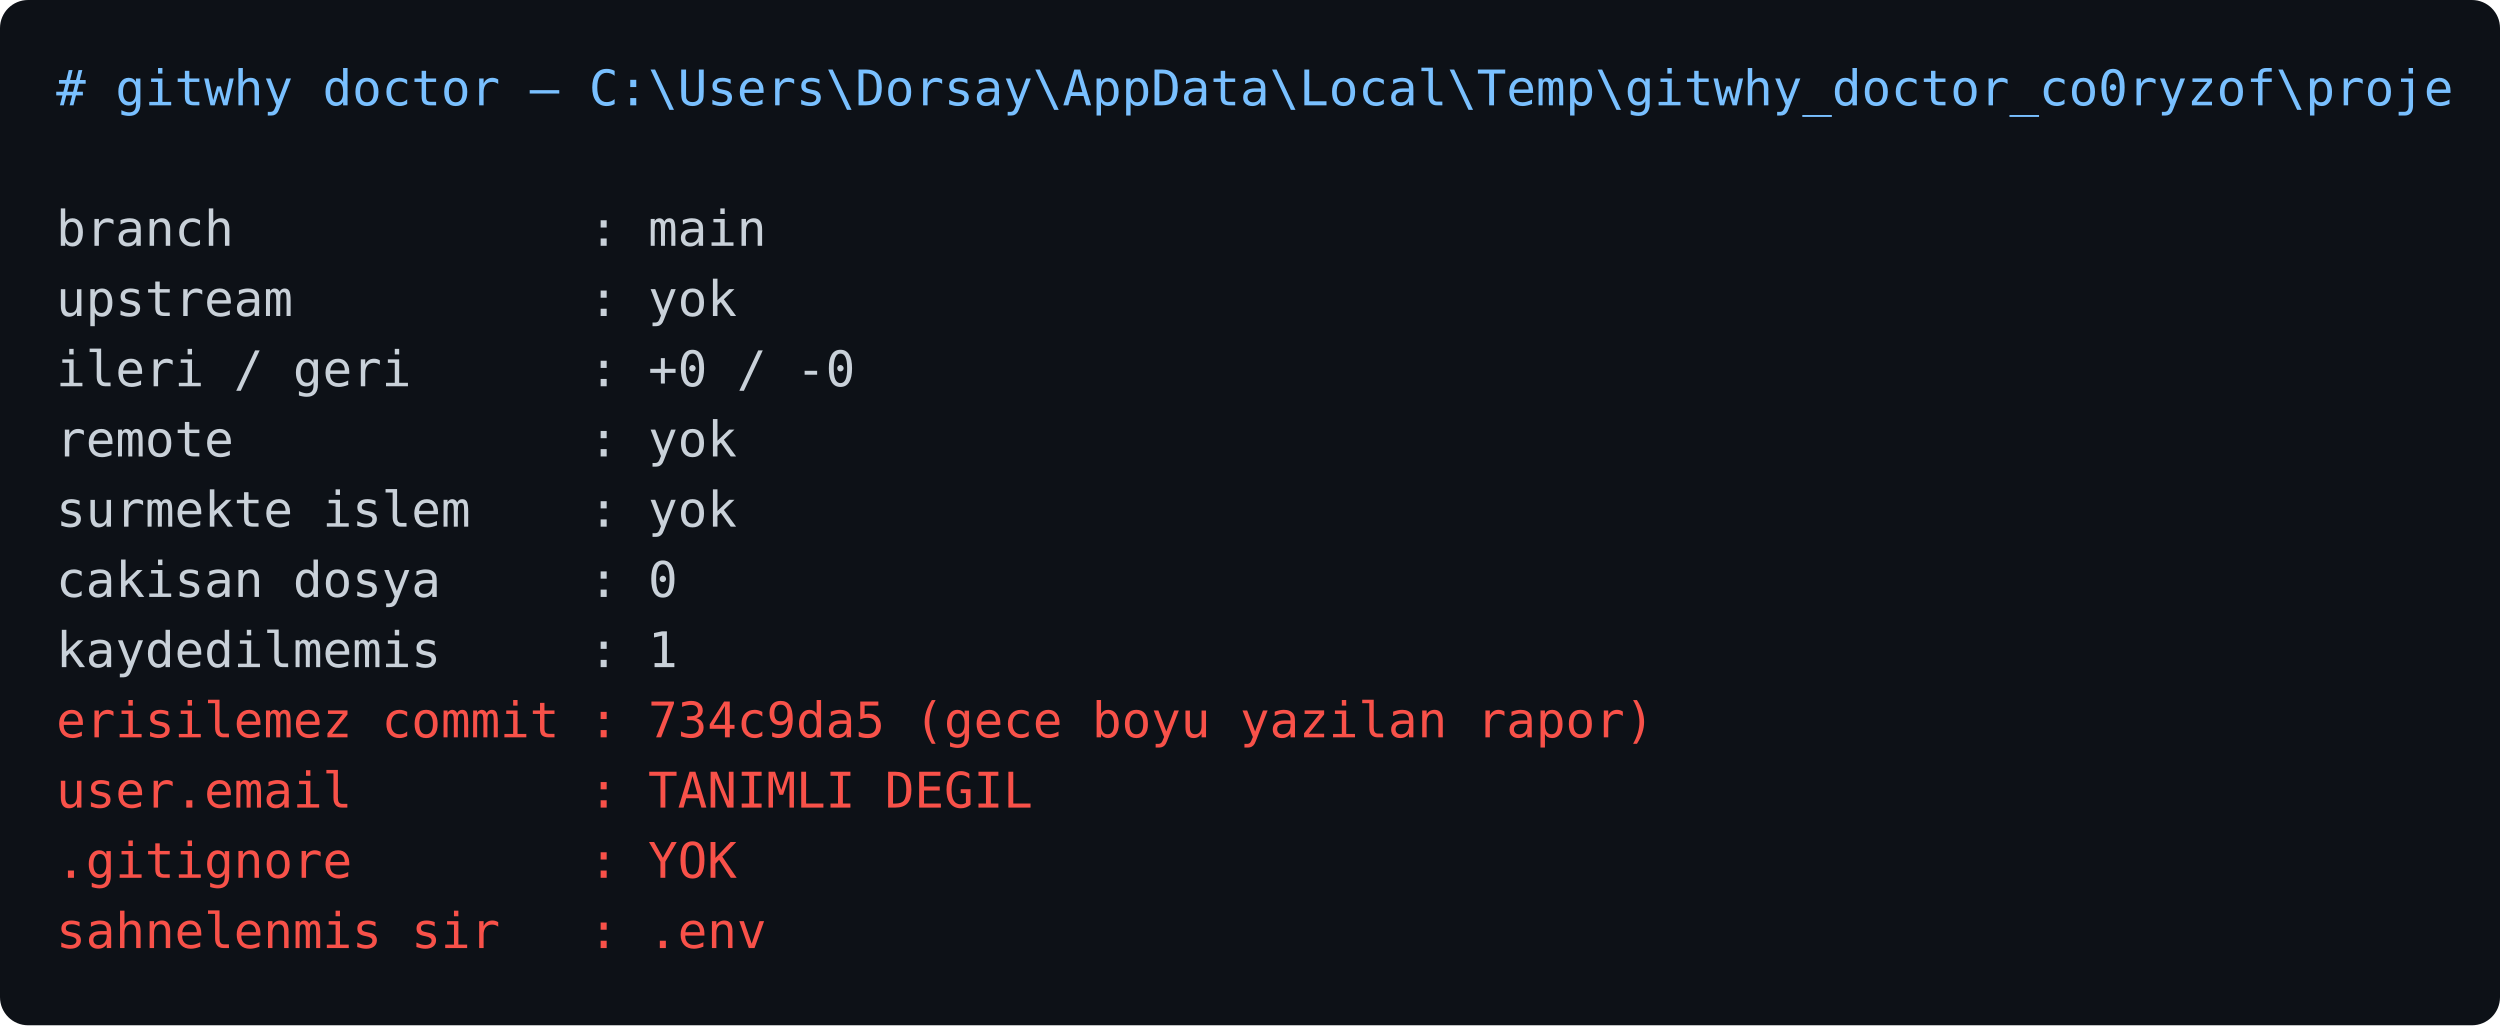
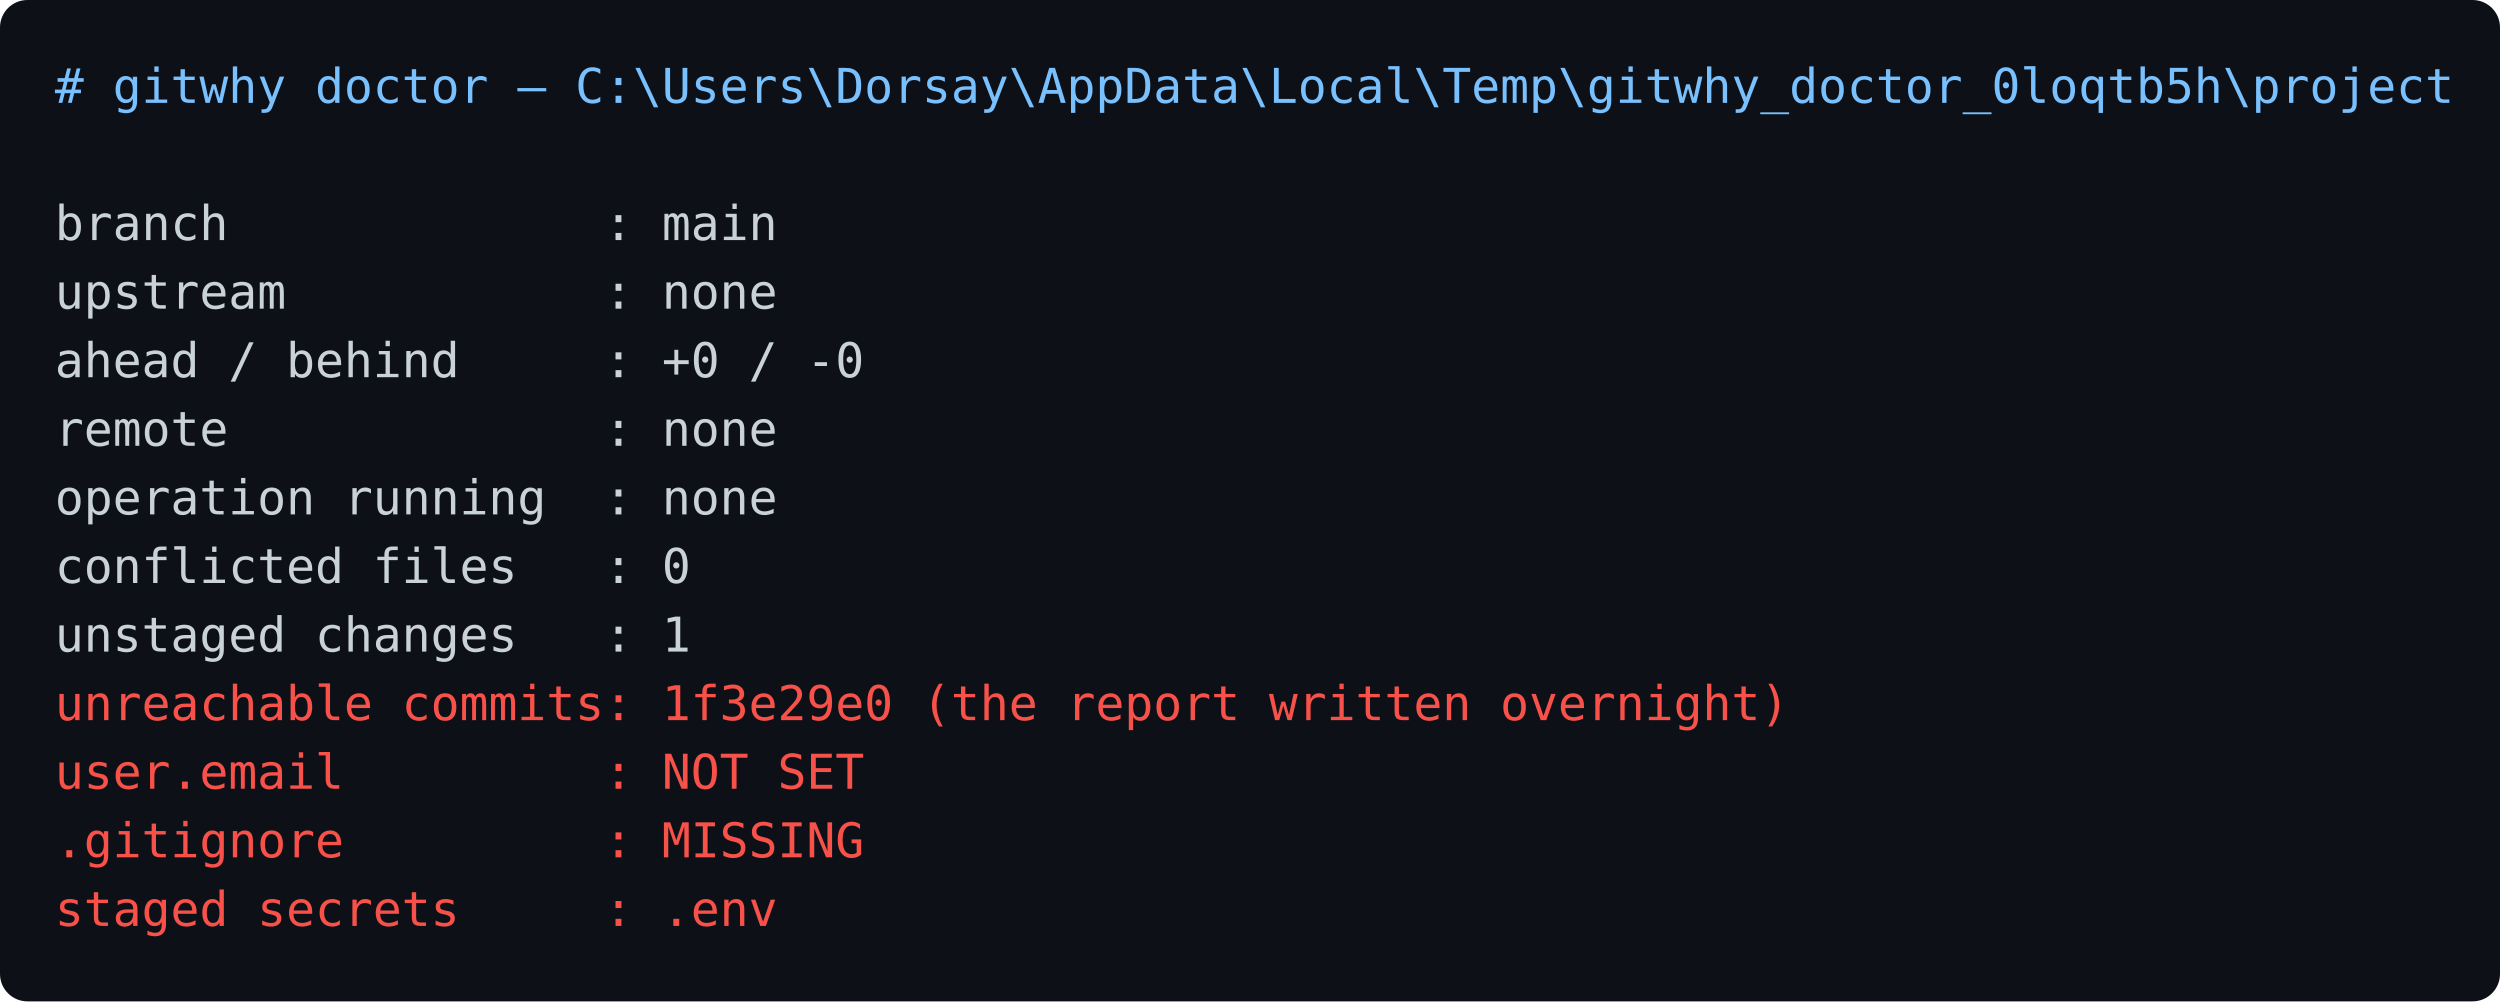
- <svg xmlns="http://www.w3.org/2000/svg" width="712" height="292" viewBox="0 0 712 292" role="img" aria-label="gitwhy doctor ciktisi">
-   <rect width="712" height="292" rx="8" fill="#0d1117" />
+ <svg xmlns="http://www.w3.org/2000/svg" width="729" height="292" viewBox="0 0 729 292" role="img" aria-label="gitwhy doctor output">
+   <rect width="729" height="292" rx="8" fill="#0d1117" />
  <g font-family="ui-monospace,SFMono-Regular,Menlo,Consolas,monospace" font-size="14">
-     <text x="16.0" y="30.0" fill="#79c0ff" xml:space="preserve"># gitwhy doctor — C:\Users\Dorsay\AppData\Local\Temp\gitwhy_doctor_co0ryzof\proje</text>
-     <text x="16.0" y="70.0" fill="#c9d1d9" xml:space="preserve">branch            : main</text>
-     <text x="16.0" y="90.0" fill="#c9d1d9" xml:space="preserve">upstream          : yok</text>
-     <text x="16.0" y="110.0" fill="#c9d1d9" xml:space="preserve">ileri / geri      : +0 / -0</text>
-     <text x="16.0" y="130.0" fill="#c9d1d9" xml:space="preserve">remote            : yok</text>
-     <text x="16.0" y="150.0" fill="#c9d1d9" xml:space="preserve">surmekte islem    : yok</text>
-     <text x="16.0" y="170.0" fill="#c9d1d9" xml:space="preserve">cakisan dosya     : 0</text>
-     <text x="16.0" y="190.0" fill="#c9d1d9" xml:space="preserve">kaydedilmemis     : 1</text>
-     <text x="16.0" y="210.0" fill="#f85149" xml:space="preserve">erisilemez commit : 734c9da5 (gece boyu yazilan rapor)</text>
-     <text x="16.0" y="230.0" fill="#f85149" xml:space="preserve">user.email        : TANIMLI DEGIL</text>
-     <text x="16.0" y="250.0" fill="#f85149" xml:space="preserve">.gitignore        : YOK</text>
-     <text x="16.0" y="270.0" fill="#f85149" xml:space="preserve">sahnelenmis sir   : .env</text>
+     <text x="16.0" y="30.0" fill="#79c0ff" xml:space="preserve"># gitwhy doctor — C:\Users\Dorsay\AppData\Local\Temp\gitwhy_doctor_0loqtb5h\project</text>
+     <text x="16.0" y="70.0" fill="#c9d1d9" xml:space="preserve">branch             : main</text>
+     <text x="16.0" y="90.0" fill="#c9d1d9" xml:space="preserve">upstream           : none</text>
+     <text x="16.0" y="110.0" fill="#c9d1d9" xml:space="preserve">ahead / behind     : +0 / -0</text>
+     <text x="16.0" y="130.0" fill="#c9d1d9" xml:space="preserve">remote             : none</text>
+     <text x="16.0" y="150.0" fill="#c9d1d9" xml:space="preserve">operation running  : none</text>
+     <text x="16.0" y="170.0" fill="#c9d1d9" xml:space="preserve">conflicted files   : 0</text>
+     <text x="16.0" y="190.0" fill="#c9d1d9" xml:space="preserve">unstaged changes   : 1</text>
+     <text x="16.0" y="210.0" fill="#f85149" xml:space="preserve">unreachable commits: 1f3e29e0 (the report written overnight)</text>
+     <text x="16.0" y="230.0" fill="#f85149" xml:space="preserve">user.email         : NOT SET</text>
+     <text x="16.0" y="250.0" fill="#f85149" xml:space="preserve">.gitignore         : MISSING</text>
+     <text x="16.0" y="270.0" fill="#f85149" xml:space="preserve">staged secrets     : .env</text>
  </g>
</svg>
